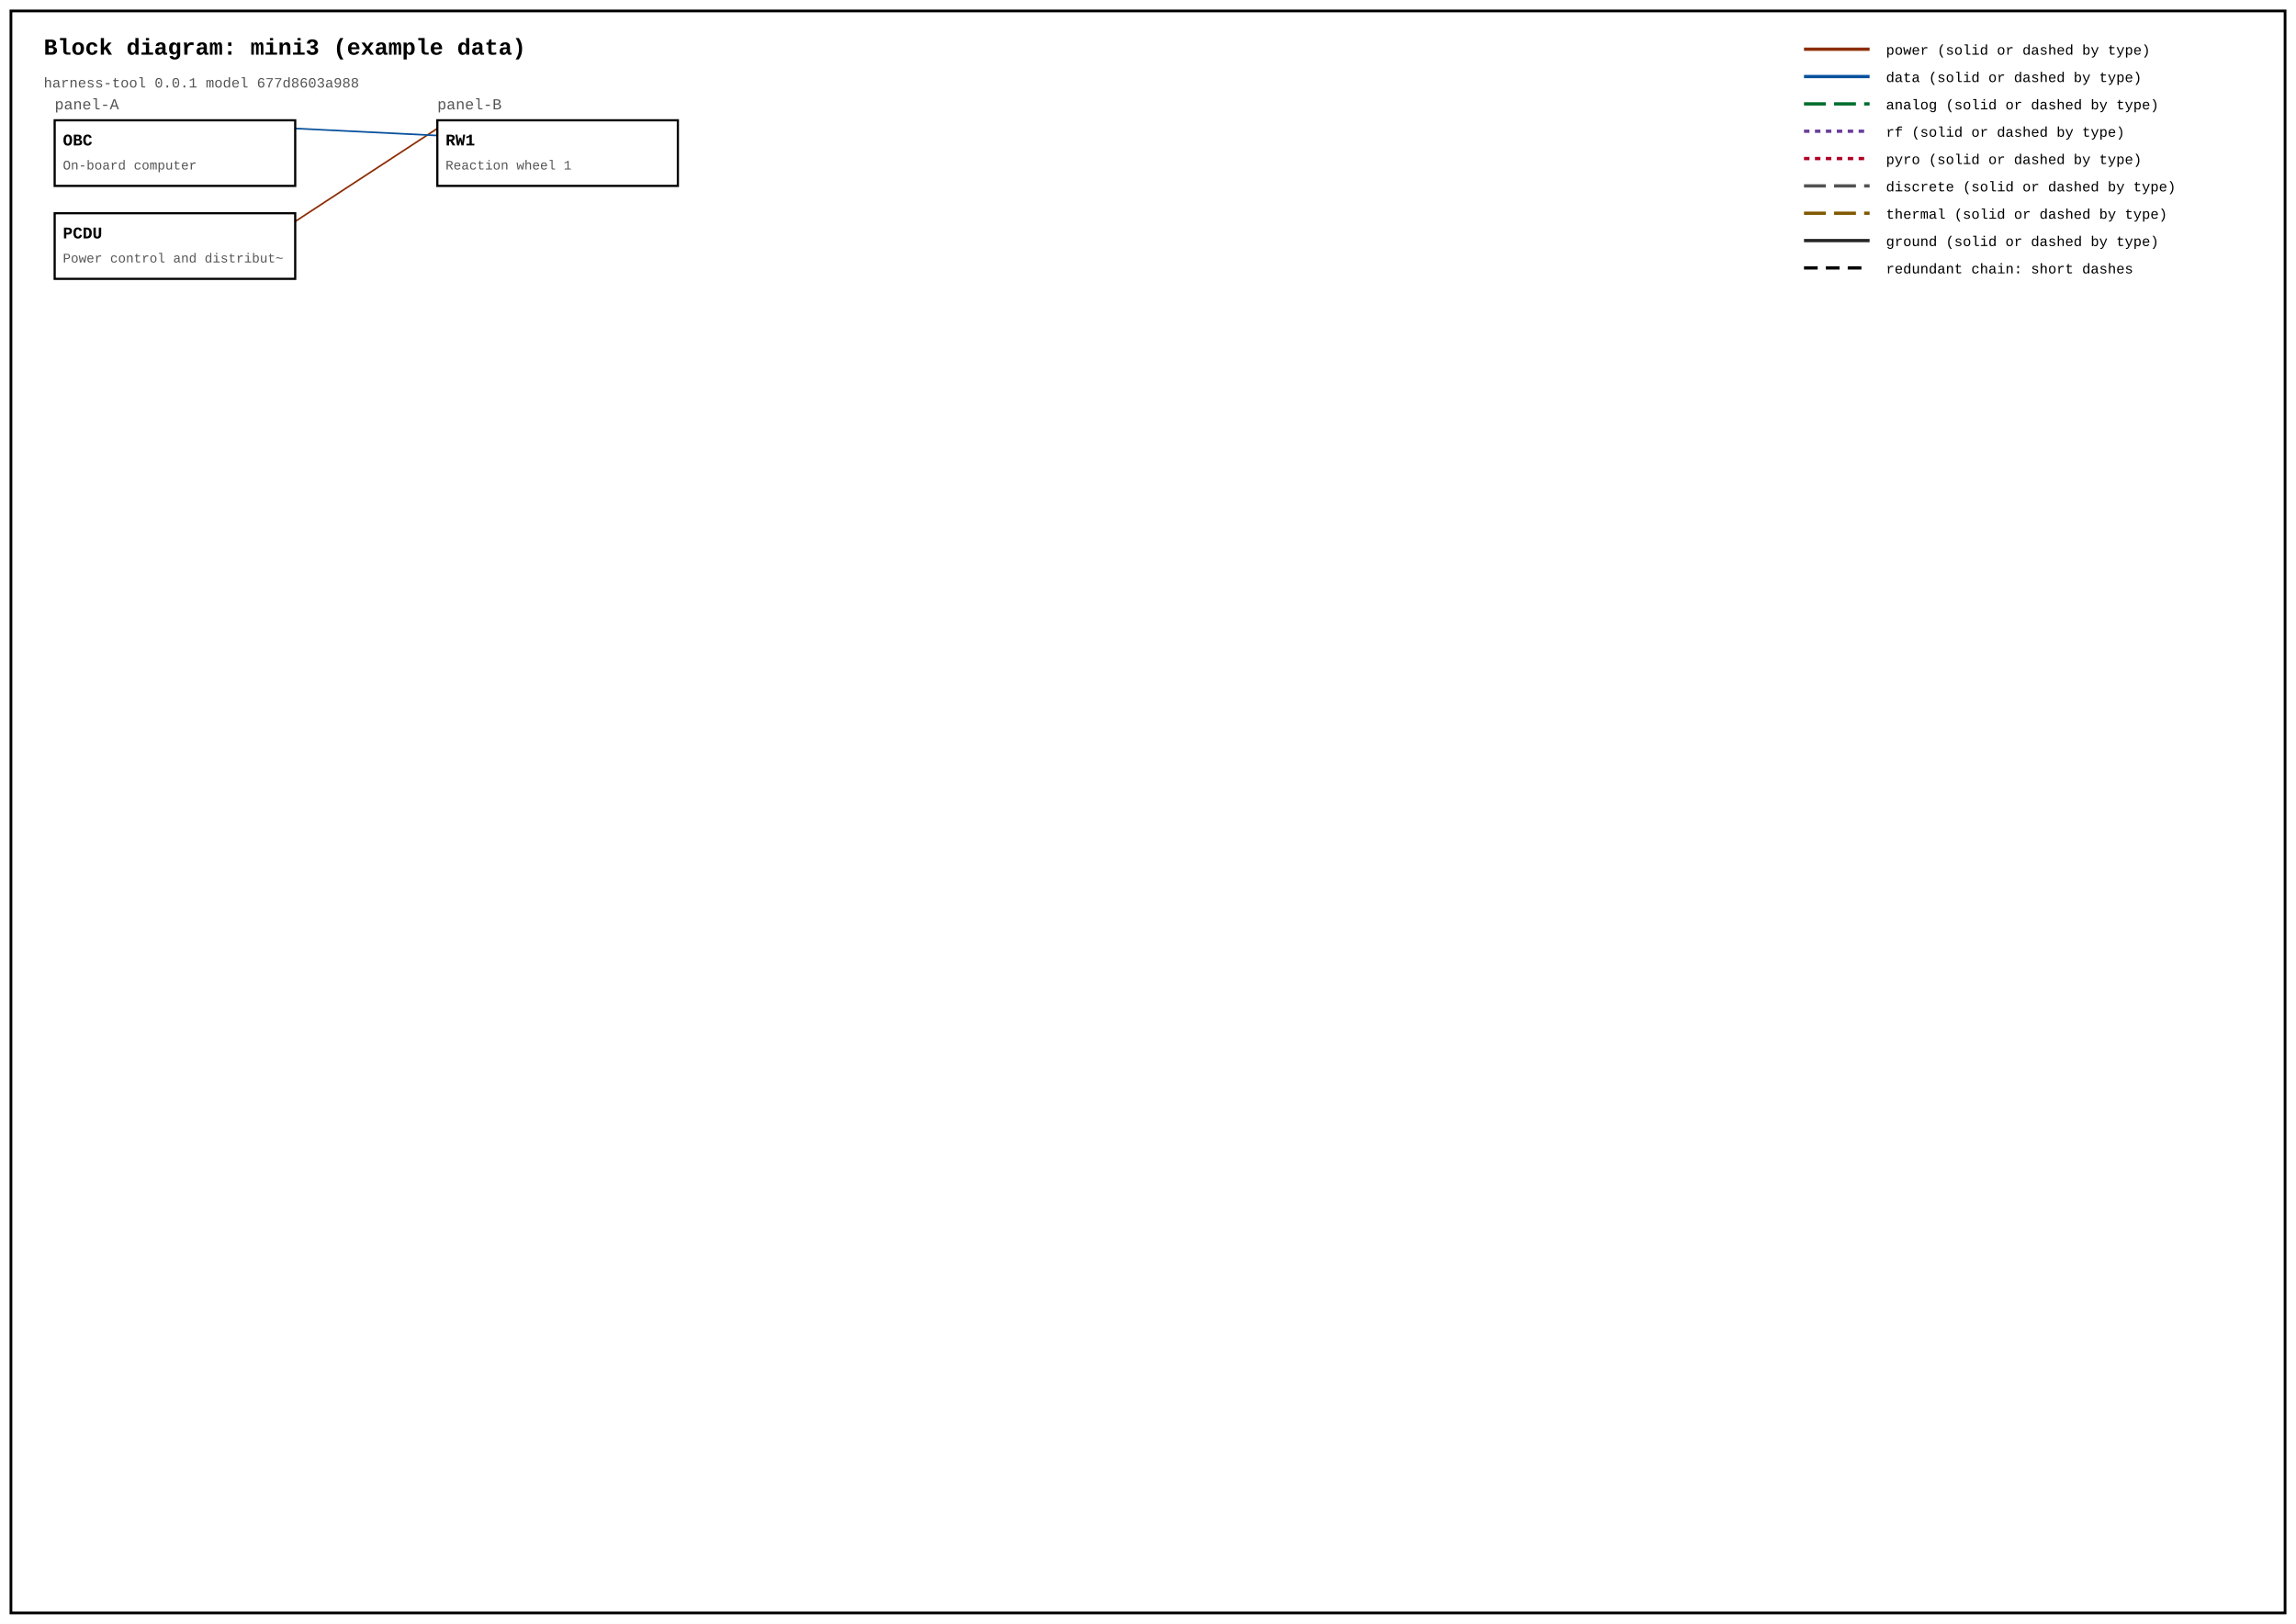
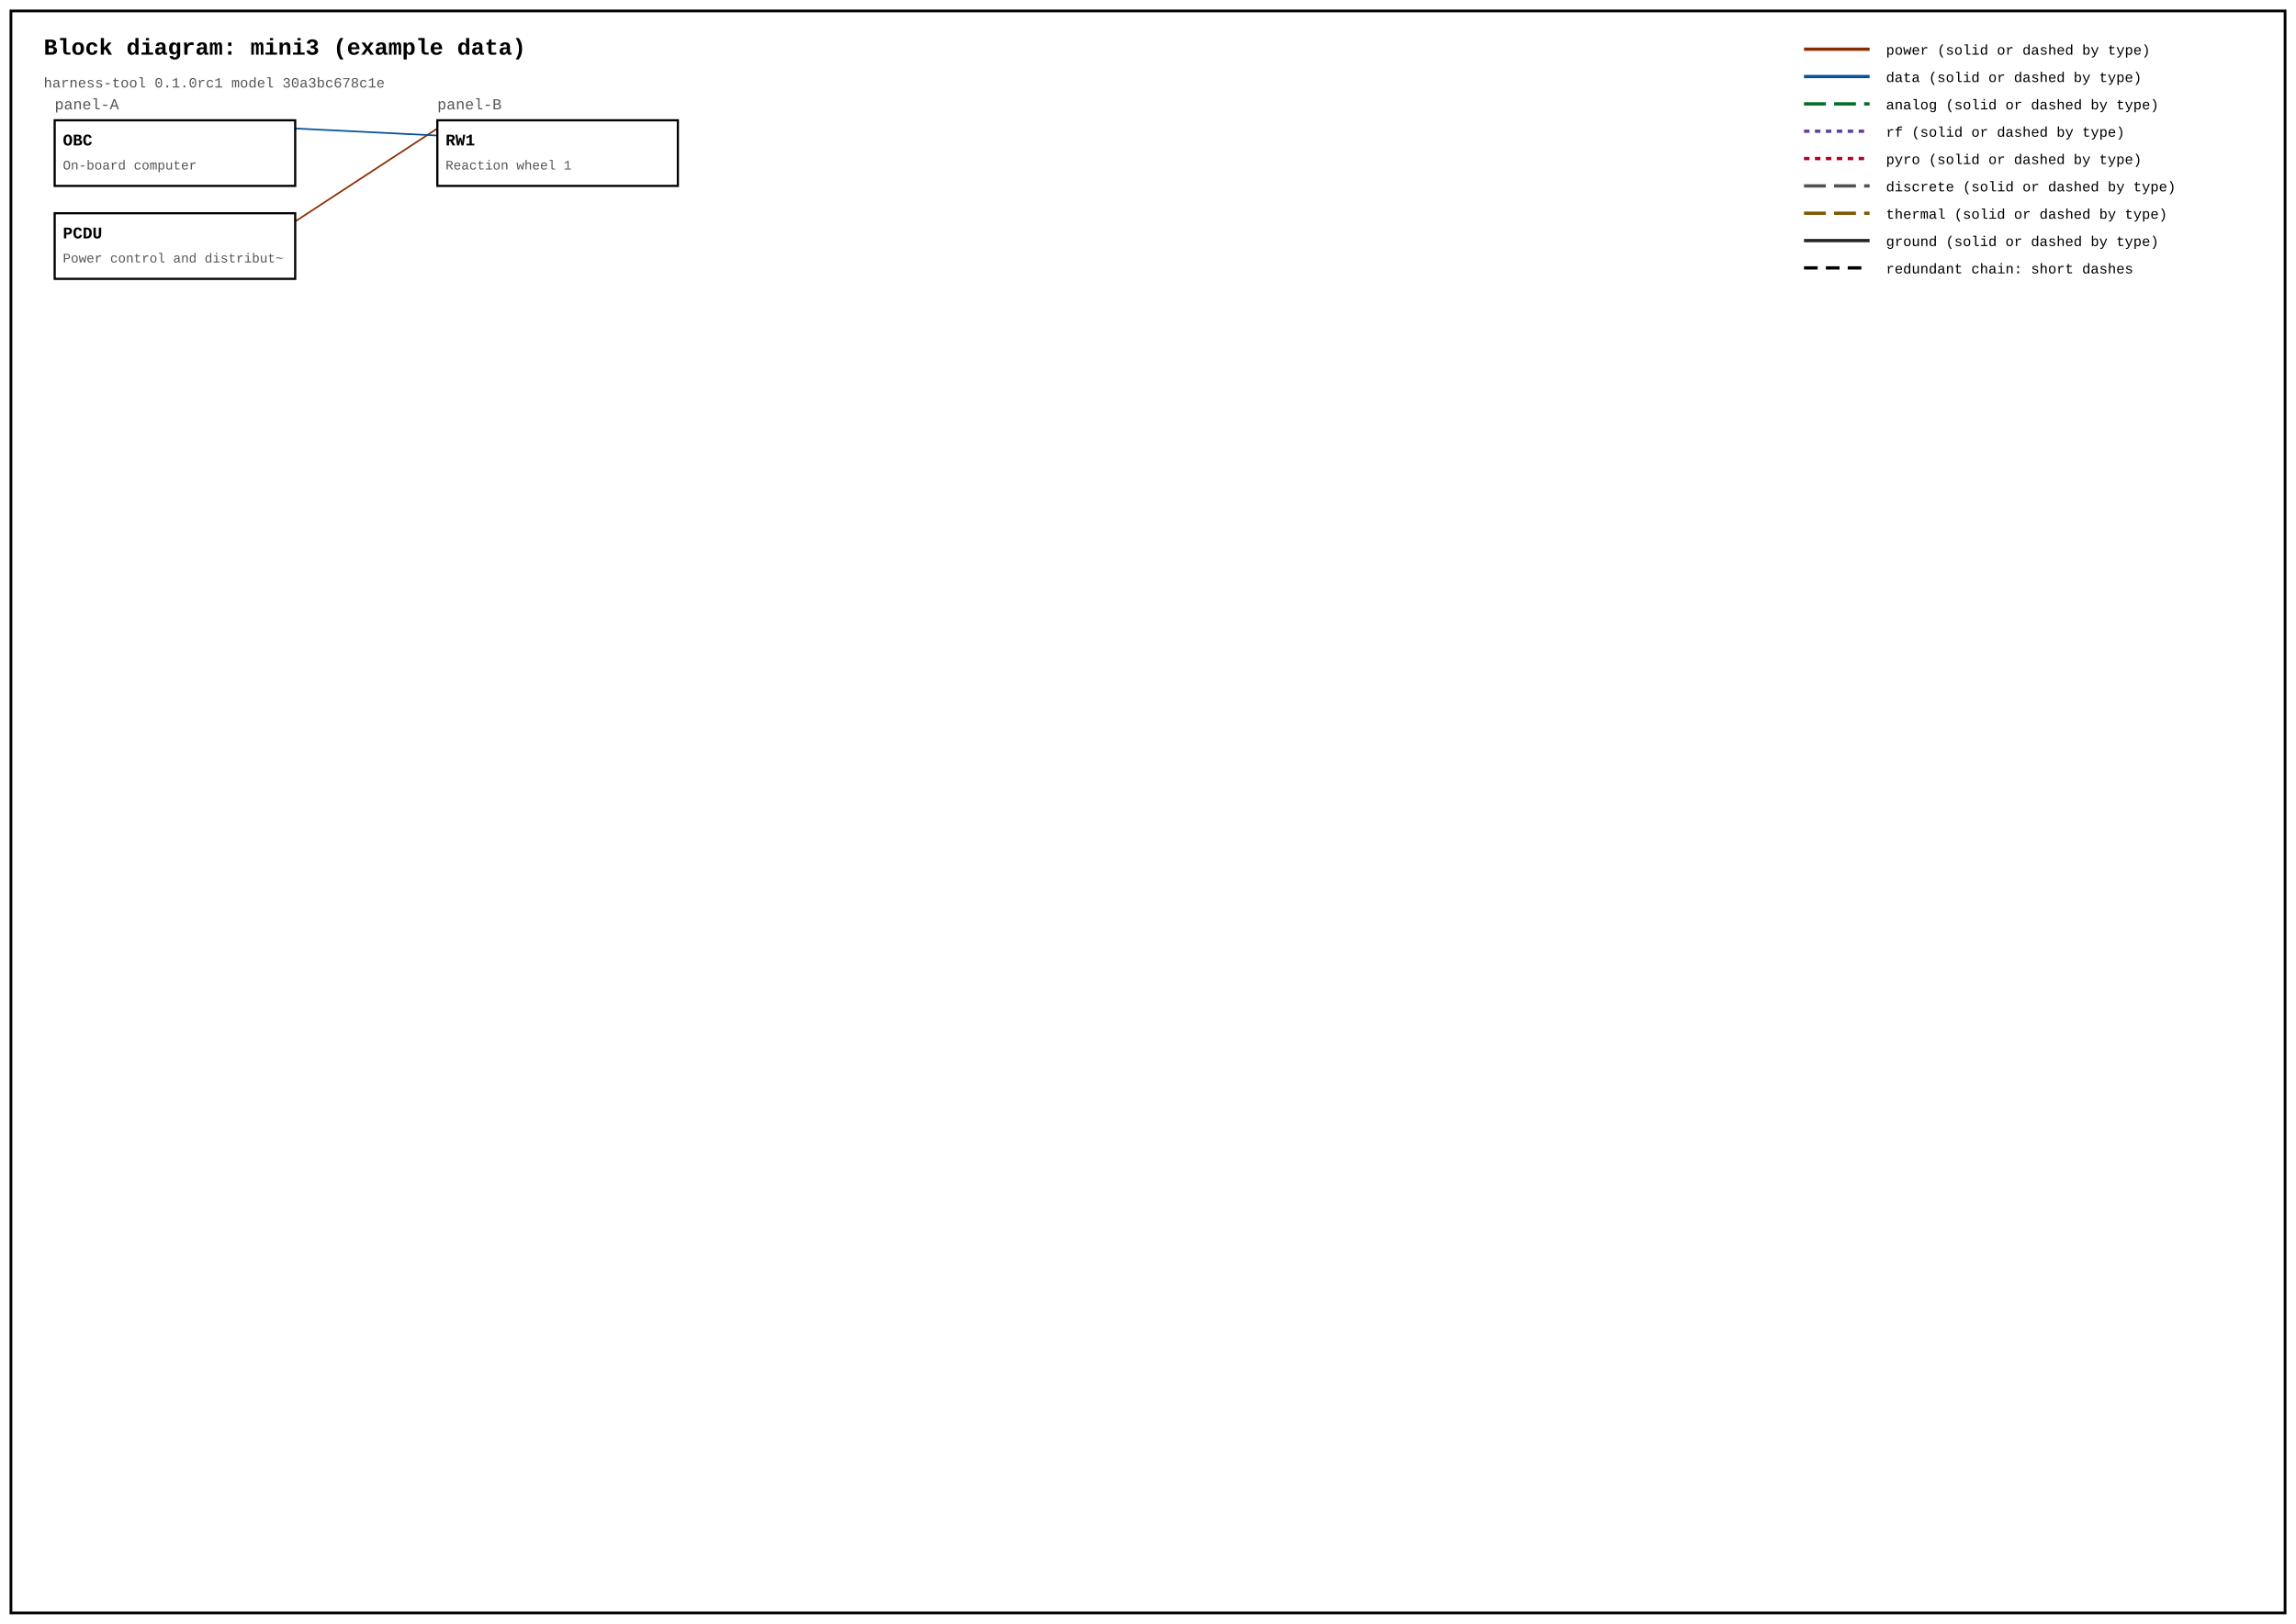
<svg xmlns="http://www.w3.org/2000/svg" width="420mm" height="297mm" viewBox="0 0 420 297" font-family="Courier New, Courier, monospace">
  <rect x="0" y="0" width="420" height="297" fill="#ffffff" />
  <rect x="2" y="2" width="416" height="293" fill="none" stroke="#000000" stroke-width="0.5" />
  <text x="8" y="10" font-size="4.2" font-weight="bold" text-anchor="start" fill="#000000">Block diagram: mini3 (example data)</text>
-   <text x="8" y="16" font-size="2.6" text-anchor="start" fill="#555555">harness-tool 0.0.1 model 677d8603a988</text>
+   <text x="8" y="16" font-size="2.6" text-anchor="start" fill="#555555">harness-tool 0.1.0rc1 model 30a3bc678c1e</text>
  <text x="10" y="20" font-size="2.8" text-anchor="start" fill="#555555">panel-A</text>
  <text x="80" y="20" font-size="2.8" text-anchor="start" fill="#555555">panel-B</text>
  <line x1="54" y1="40.5" x2="80" y2="23.5" stroke="#8c2d04" stroke-width="0.3" />
  <line x1="54" y1="23.5" x2="80" y2="24.786" stroke="#08519c" stroke-width="0.3" />
  <rect x="10" y="22" width="44" height="12" fill="#ffffff" stroke="#000000" stroke-width="0.4" />
  <text x="11.5" y="26.6" font-size="3" font-weight="bold" text-anchor="start" fill="#000000">OBC</text>
  <text x="11.5" y="31" font-size="2.4" text-anchor="start" fill="#555555">On-board computer</text>
  <rect x="10" y="39" width="44" height="12" fill="#ffffff" stroke="#000000" stroke-width="0.4" />
  <text x="11.5" y="43.6" font-size="3" font-weight="bold" text-anchor="start" fill="#000000">PCDU</text>
  <text x="11.5" y="48" font-size="2.4" text-anchor="start" fill="#555555">Power control and distribut~</text>
  <rect x="80" y="22" width="44" height="12" fill="#ffffff" stroke="#000000" stroke-width="0.4" />
  <text x="81.5" y="26.6" font-size="3" font-weight="bold" text-anchor="start" fill="#000000">RW1</text>
  <text x="81.5" y="31" font-size="2.4" text-anchor="start" fill="#555555">Reaction wheel 1</text>
  <line x1="330" y1="9" x2="342" y2="9" stroke="#8c2d04" stroke-width="0.6" />
  <text x="345" y="10" font-size="2.6" text-anchor="start" fill="#000000">power (solid or dashed by type)</text>
  <line x1="330" y1="14" x2="342" y2="14" stroke="#08519c" stroke-width="0.6" />
  <text x="345" y="15" font-size="2.6" text-anchor="start" fill="#000000">data (solid or dashed by type)</text>
  <line x1="330" y1="19" x2="342" y2="19" stroke="#006d2c" stroke-width="0.6" stroke-dasharray="4 1.5" />
  <text x="345" y="20" font-size="2.6" text-anchor="start" fill="#000000">analog (solid or dashed by type)</text>
  <line x1="330" y1="24" x2="342" y2="24" stroke="#6a3d9a" stroke-width="0.6" stroke-dasharray="1 1" />
  <text x="345" y="25" font-size="2.6" text-anchor="start" fill="#000000">rf (solid or dashed by type)</text>
  <line x1="330" y1="29" x2="342" y2="29" stroke="#b10026" stroke-width="0.6" stroke-dasharray="1 1" />
  <text x="345" y="30" font-size="2.6" text-anchor="start" fill="#000000">pyro (solid or dashed by type)</text>
  <line x1="330" y1="34" x2="342" y2="34" stroke="#525252" stroke-width="0.6" stroke-dasharray="4 1.5" />
  <text x="345" y="35" font-size="2.6" text-anchor="start" fill="#000000">discrete (solid or dashed by type)</text>
  <line x1="330" y1="39" x2="342" y2="39" stroke="#7f5800" stroke-width="0.6" stroke-dasharray="4 1.5" />
  <text x="345" y="40" font-size="2.6" text-anchor="start" fill="#000000">thermal (solid or dashed by type)</text>
  <line x1="330" y1="44" x2="342" y2="44" stroke="#252525" stroke-width="0.6" />
  <text x="345" y="45" font-size="2.6" text-anchor="start" fill="#000000">ground (solid or dashed by type)</text>
  <line x1="330" y1="49" x2="342" y2="49" stroke="#000000" stroke-width="0.6" stroke-dasharray="2.5 1.5" />
  <text x="345" y="50" font-size="2.6" text-anchor="start" fill="#000000">redundant chain: short dashes</text>
</svg>
